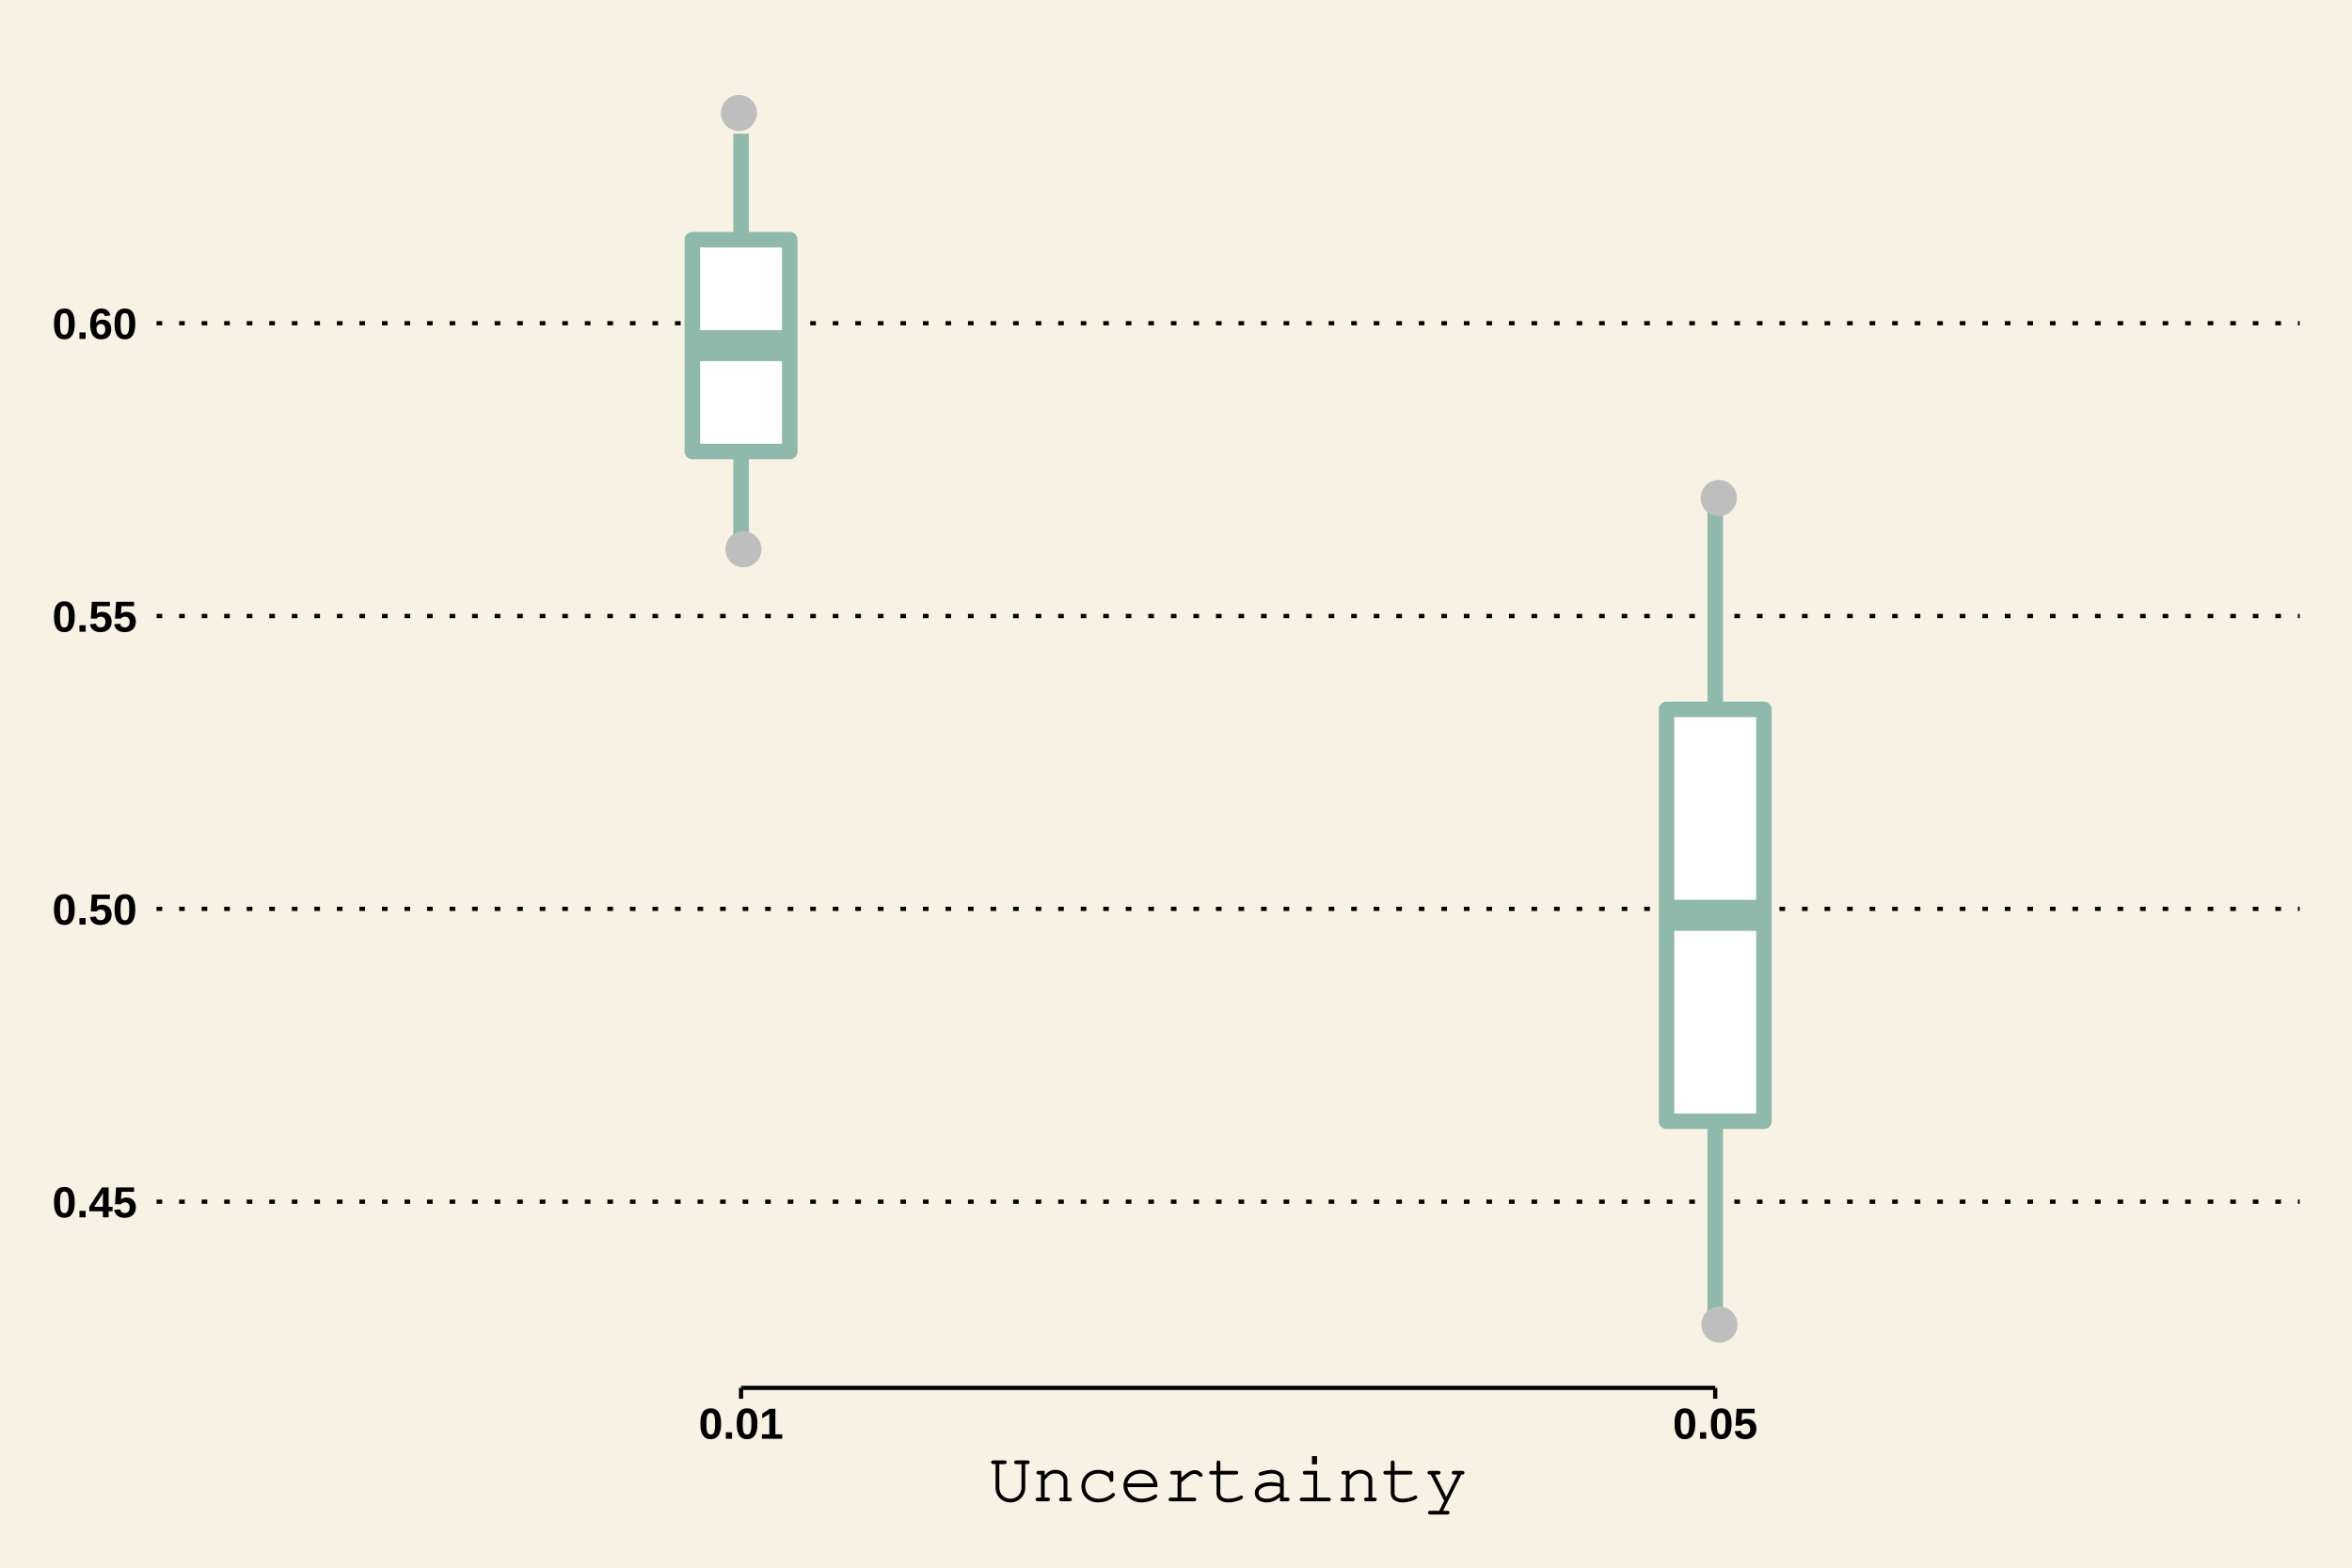
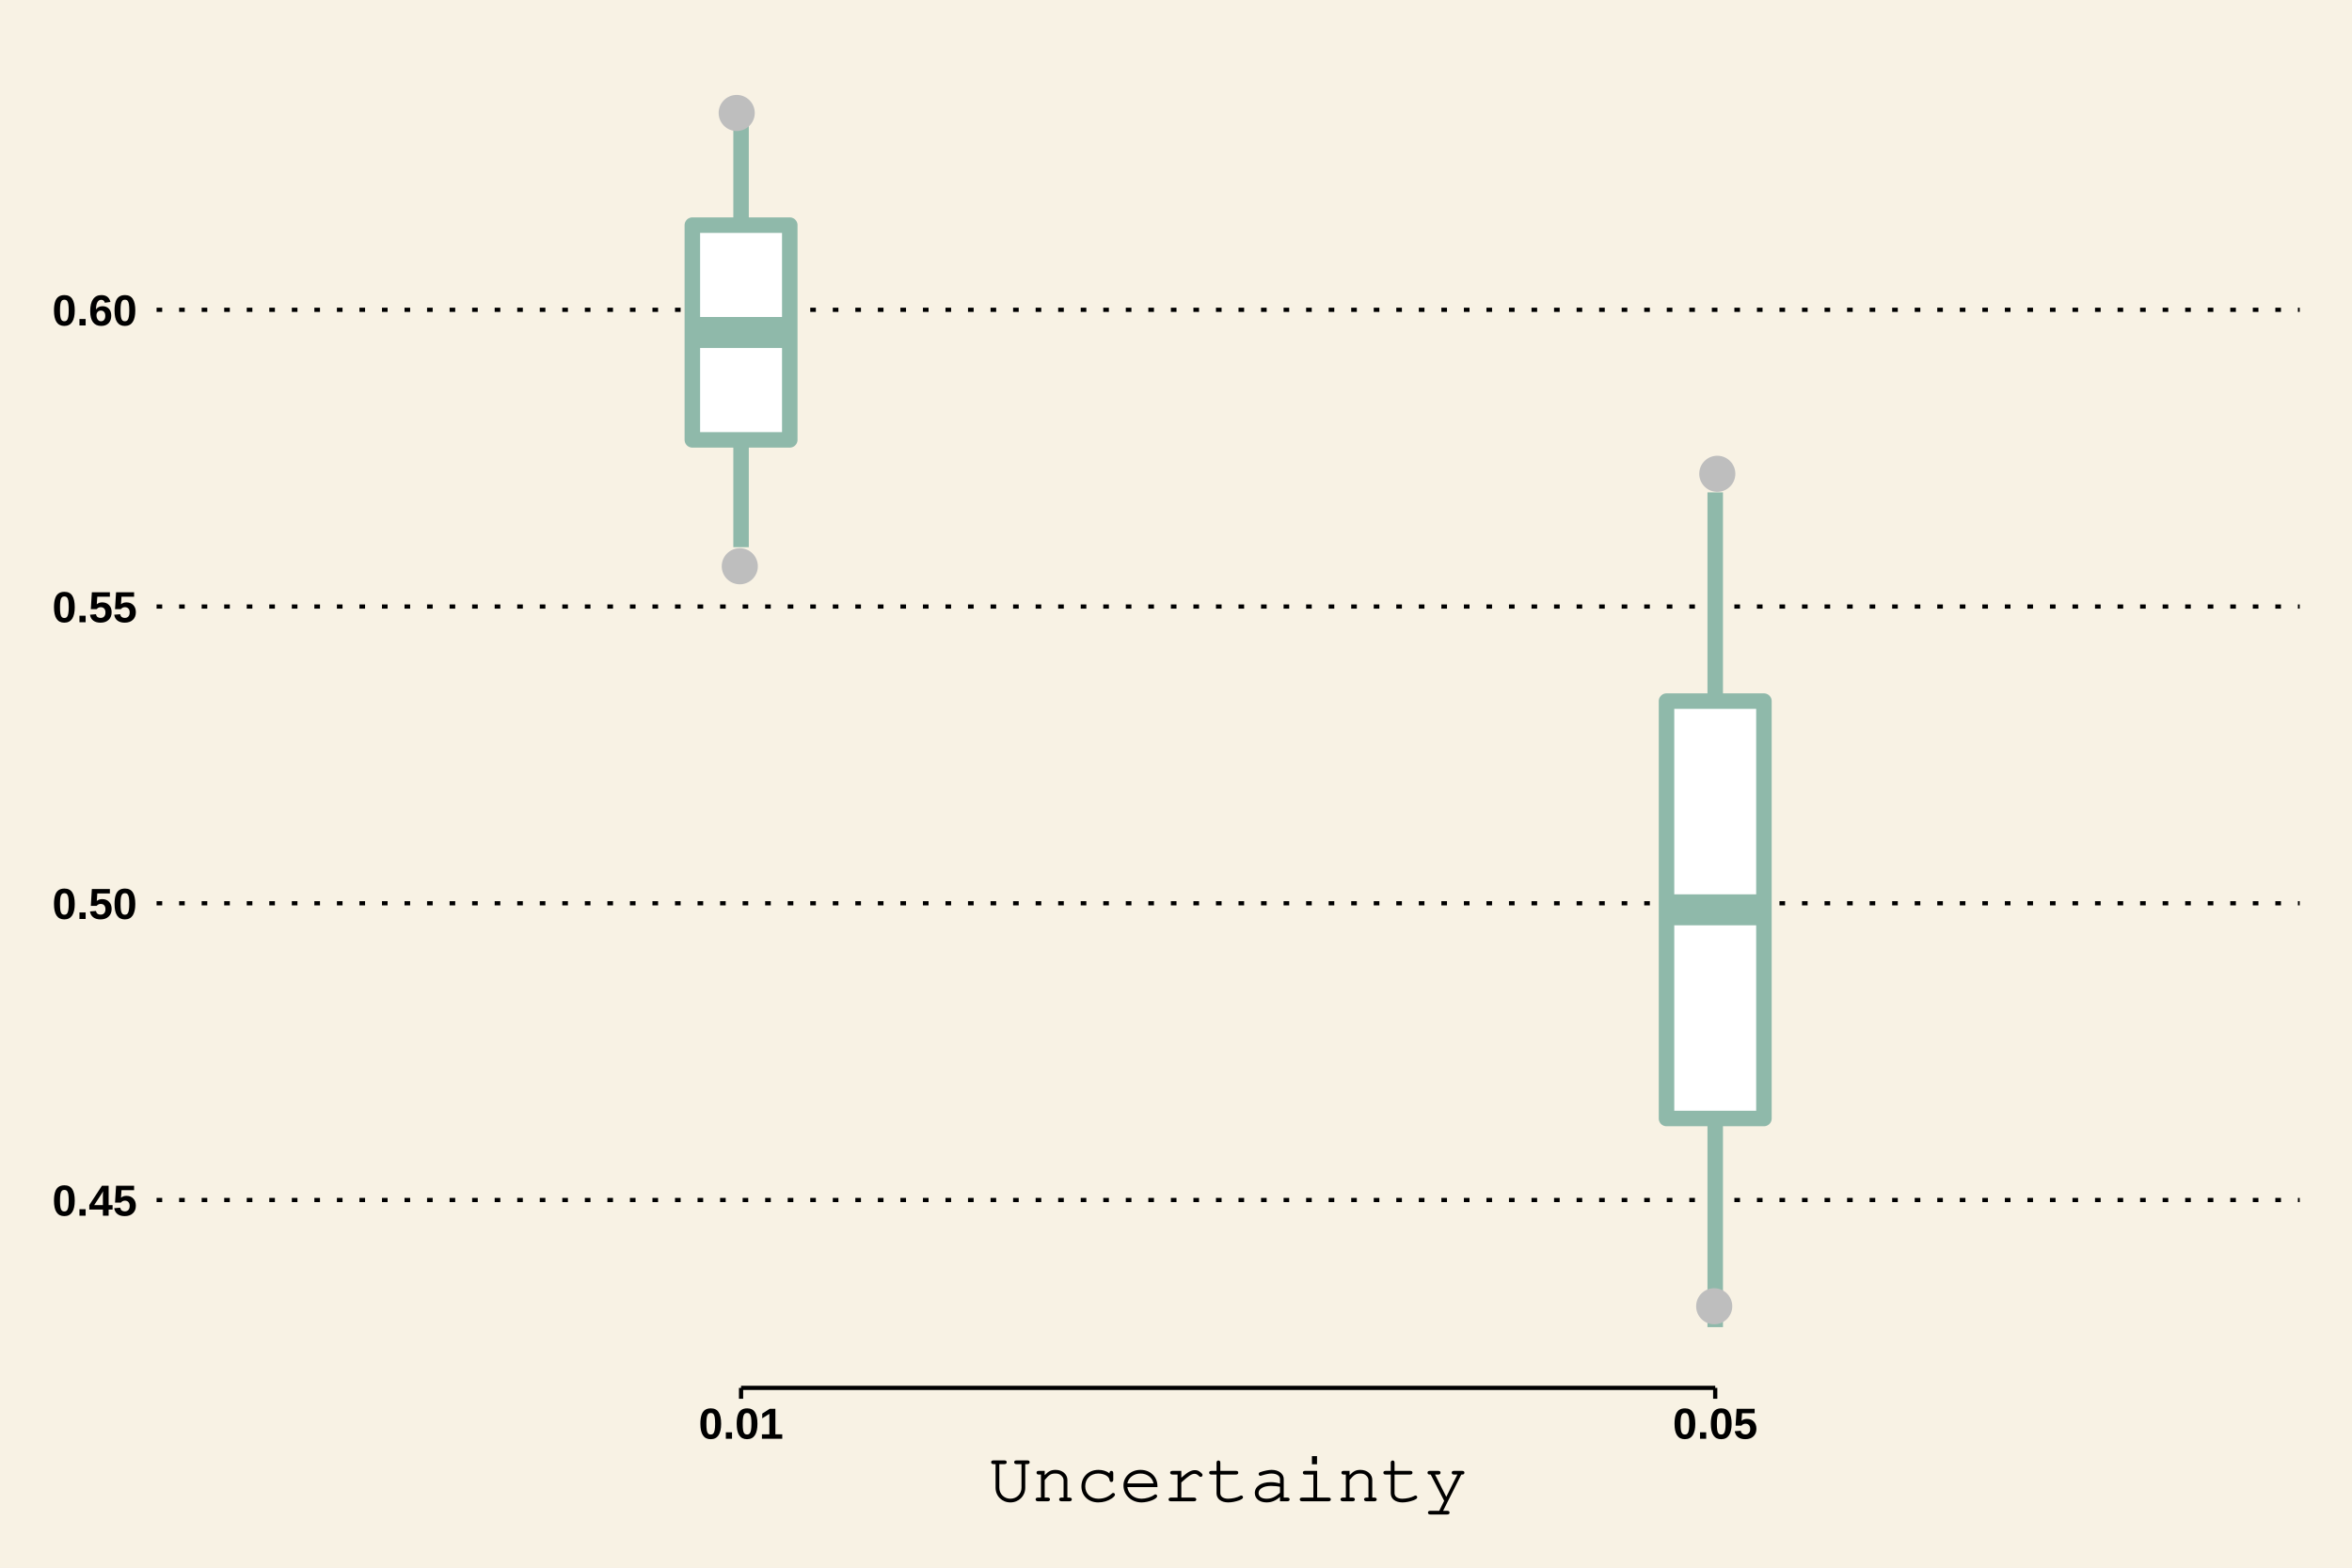
<svg xmlns="http://www.w3.org/2000/svg" class="svglite" width="648.00pt" height="432.00pt" viewBox="0 0 648.00 432.00">
  <defs>
    <style type="text/css">
    .svglite line, .svglite polyline, .svglite polygon, .svglite path, .svglite rect, .svglite circle {
      fill: none;
      stroke: #000000;
      stroke-linecap: round;
      stroke-linejoin: round;
      stroke-miterlimit: 10.00;
    }
  </style>
  </defs>
  <rect width="100%" height="100%" style="stroke: none; fill: #F8F2E4;" />
  <defs>
    <clipPath id="cpMC4wMHw2NDguMDB8MC4wMHw0MzIuMDA=">
      <rect x="0.00" y="0.00" width="648.00" height="432.00" />
    </clipPath>
  </defs>
  <g clip-path="url(#cpMC4wMHw2NDguMDB8MC4wMHw0MzIuMDA=)">
    <rect x="-0" y="0" width="648.00" height="432.00" style="stroke-width: 1.16; stroke: none; fill: #F8F2E4;" />
  </g>
  <defs>
    <clipPath id="cpNDMuMTR8NjMzLjYwfDE0LjQwfDM4Mi40NQ==">
      <rect x="43.14" y="14.40" width="590.46" height="368.05" />
    </clipPath>
  </defs>
  <g clip-path="url(#cpNDMuMTR8NjMzLjYwfDE0LjQwfDM4Mi40NQ==)">
    <rect x="43.14" y="14.40" width="590.46" height="368.05" style="stroke-width: 1.16; stroke: none; fill: #F8F2E4;" />
-     <polyline points="43.14,331.14 633.60,331.14 " style="stroke-width: 1.16; stroke-dasharray: 1.55,4.66; stroke-linecap: butt;" />
-     <polyline points="43.14,250.45 633.60,250.45 " style="stroke-width: 1.16; stroke-dasharray: 1.55,4.66; stroke-linecap: butt;" />
-     <polyline points="43.14,169.76 633.60,169.76 " style="stroke-width: 1.16; stroke-dasharray: 1.55,4.66; stroke-linecap: butt;" />
-     <polyline points="43.14,89.07 633.60,89.07 " style="stroke-width: 1.16; stroke-dasharray: 1.55,4.66; stroke-linecap: butt;" />
-     <line x1="204.17" y1="66.05" x2="204.17" y2="36.86" style="stroke-width: 4.27; stroke: #8FB9AA; stroke-linecap: butt;" />
-     <line x1="204.17" y1="124.43" x2="204.17" y2="153.62" style="stroke-width: 4.27; stroke: #8FB9AA; stroke-linecap: butt;" />
-     <polygon points="190.75,66.05 190.75,124.43 217.59,124.43 217.59,66.05 190.75,66.05 " style="stroke-width: 4.27; stroke: #8FB9AA; fill: #FFFFFF;" />
-     <line x1="190.75" y1="95.24" x2="217.59" y2="95.24" style="stroke-width: 8.54; stroke: #8FB9AA; stroke-linecap: butt;" />
-     <line x1="472.56" y1="195.48" x2="472.56" y2="138.73" style="stroke-width: 4.27; stroke: #8FB9AA; stroke-linecap: butt;" />
-     <line x1="472.56" y1="308.98" x2="472.56" y2="365.72" style="stroke-width: 4.27; stroke: #8FB9AA; stroke-linecap: butt;" />
-     <polygon points="459.14,195.48 459.14,308.98 485.98,308.98 485.98,195.48 459.14,195.48 " style="stroke-width: 4.27; stroke: #8FB9AA; fill: #FFFFFF;" />
-     <line x1="459.14" y1="252.23" x2="485.98" y2="252.23" style="stroke-width: 8.54; stroke: #8FB9AA; stroke-linecap: butt;" />
-     <circle cx="204.83" cy="151.36" r="4.62" style="stroke-width: 0.71; stroke: #BEBEBE; fill: #BEBEBE;" />
-     <circle cx="203.59" cy="31.13" r="4.62" style="stroke-width: 0.71; stroke: #BEBEBE; fill: #BEBEBE;" />
-     <circle cx="473.54" cy="137.23" r="4.62" style="stroke-width: 0.71; stroke: #BEBEBE; fill: #BEBEBE;" />
-     <circle cx="473.72" cy="365.02" r="4.62" style="stroke-width: 0.71; stroke: #BEBEBE; fill: #BEBEBE;" />
+     <polyline points="43.14,330.68 633.60,330.68 " style="stroke-width: 1.16; stroke-dasharray: 1.55,4.66; stroke-linecap: butt;" />
+     <polyline points="43.14,248.91 633.60,248.91 " style="stroke-width: 1.16; stroke-dasharray: 1.55,4.66; stroke-linecap: butt;" />
+     <polyline points="43.14,167.14 633.60,167.14 " style="stroke-width: 1.16; stroke-dasharray: 1.55,4.66; stroke-linecap: butt;" />
+     <polyline points="43.14,85.37 633.60,85.37 " style="stroke-width: 1.16; stroke-dasharray: 1.55,4.66; stroke-linecap: butt;" />
+     <line x1="204.17" y1="62.04" x2="204.17" y2="32.46" style="stroke-width: 4.27; stroke: #8FB9AA; stroke-linecap: butt;" />
+     <line x1="204.17" y1="121.21" x2="204.17" y2="150.79" style="stroke-width: 4.27; stroke: #8FB9AA; stroke-linecap: butt;" />
+     <polygon points="190.75,62.04 190.75,121.21 217.59,121.21 217.59,62.04 190.75,62.04 " style="stroke-width: 4.27; stroke: #8FB9AA; fill: #FFFFFF;" />
+     <line x1="190.75" y1="91.62" x2="217.59" y2="91.62" style="stroke-width: 8.54; stroke: #8FB9AA; stroke-linecap: butt;" />
+     <line x1="472.56" y1="193.20" x2="472.56" y2="135.69" style="stroke-width: 4.27; stroke: #8FB9AA; stroke-linecap: butt;" />
+     <line x1="472.56" y1="308.22" x2="472.56" y2="365.72" style="stroke-width: 4.27; stroke: #8FB9AA; stroke-linecap: butt;" />
+     <polygon points="459.14,193.20 459.14,308.22 485.98,308.22 485.98,193.20 459.14,193.20 " style="stroke-width: 4.27; stroke: #8FB9AA; fill: #FFFFFF;" />
+     <line x1="459.14" y1="250.71" x2="485.98" y2="250.71" style="stroke-width: 8.54; stroke: #8FB9AA; stroke-linecap: butt;" />
+     <circle cx="203.82" cy="156.04" r="4.62" style="stroke-width: 0.71; stroke: #BEBEBE; fill: #BEBEBE;" />
+     <circle cx="202.97" cy="31.13" r="4.62" style="stroke-width: 0.71; stroke: #BEBEBE; fill: #BEBEBE;" />
+     <circle cx="473.13" cy="130.56" r="4.62" style="stroke-width: 0.71; stroke: #BEBEBE; fill: #BEBEBE;" />
+     <circle cx="472.28" cy="359.96" r="4.62" style="stroke-width: 0.71; stroke: #BEBEBE; fill: #BEBEBE;" />
    <rect x="43.14" y="14.40" width="590.46" height="368.05" style="stroke-width: 1.16; stroke: none;" />
  </g>
  <g clip-path="url(#cpMC4wMHw2NDguMDB8MC4wMHw0MzIuMDA=)">
-     <text x="37.76" y="335.46" text-anchor="end" style="font-size: 12.00px; font-weight: bold; font-family: Arial;" textLength="23.36px" lengthAdjust="spacingAndGlyphs">0.45</text>
-     <text x="37.76" y="254.77" text-anchor="end" style="font-size: 12.00px; font-weight: bold; font-family: Arial;" textLength="23.36px" lengthAdjust="spacingAndGlyphs">0.50</text>
-     <text x="37.76" y="174.08" text-anchor="end" style="font-size: 12.00px; font-weight: bold; font-family: Arial;" textLength="23.36px" lengthAdjust="spacingAndGlyphs">0.55</text>
-     <text x="37.76" y="93.39" text-anchor="end" style="font-size: 12.00px; font-weight: bold; font-family: Arial;" textLength="23.36px" lengthAdjust="spacingAndGlyphs">0.60</text>
+     <text x="37.76" y="335.00" text-anchor="end" style="font-size: 12.00px; font-weight: bold; font-family: Arial;" textLength="23.36px" lengthAdjust="spacingAndGlyphs">0.45</text>
+     <text x="37.76" y="253.23" text-anchor="end" style="font-size: 12.00px; font-weight: bold; font-family: Arial;" textLength="23.36px" lengthAdjust="spacingAndGlyphs">0.50</text>
+     <text x="37.76" y="171.46" text-anchor="end" style="font-size: 12.00px; font-weight: bold; font-family: Arial;" textLength="23.36px" lengthAdjust="spacingAndGlyphs">0.55</text>
+     <text x="37.76" y="89.69" text-anchor="end" style="font-size: 12.00px; font-weight: bold; font-family: Arial;" textLength="23.36px" lengthAdjust="spacingAndGlyphs">0.60</text>
    <polyline points="204.17,382.45 472.56,382.45 " style="stroke-width: 1.16; stroke-linecap: butt;" />
    <polyline points="204.17,385.44 204.17,382.45 " style="stroke-width: 1.16; stroke-linecap: butt;" />
    <polyline points="472.56,385.44 472.56,382.45 " style="stroke-width: 1.16; stroke-linecap: butt;" />
    <text x="204.17" y="396.47" text-anchor="middle" style="font-size: 12.00px; font-weight: bold; font-family: Arial;" textLength="23.36px" lengthAdjust="spacingAndGlyphs">0.01</text>
    <text x="472.56" y="396.47" text-anchor="middle" style="font-size: 12.00px; font-weight: bold; font-family: Arial;" textLength="23.36px" lengthAdjust="spacingAndGlyphs">0.05</text>
    <text x="338.37" y="413.70" text-anchor="middle" style="font-size: 20.00px; font-weight: 0; font-family: Courier;" textLength="132.03px" lengthAdjust="spacingAndGlyphs">Uncertainty</text>
  </g>
</svg>
